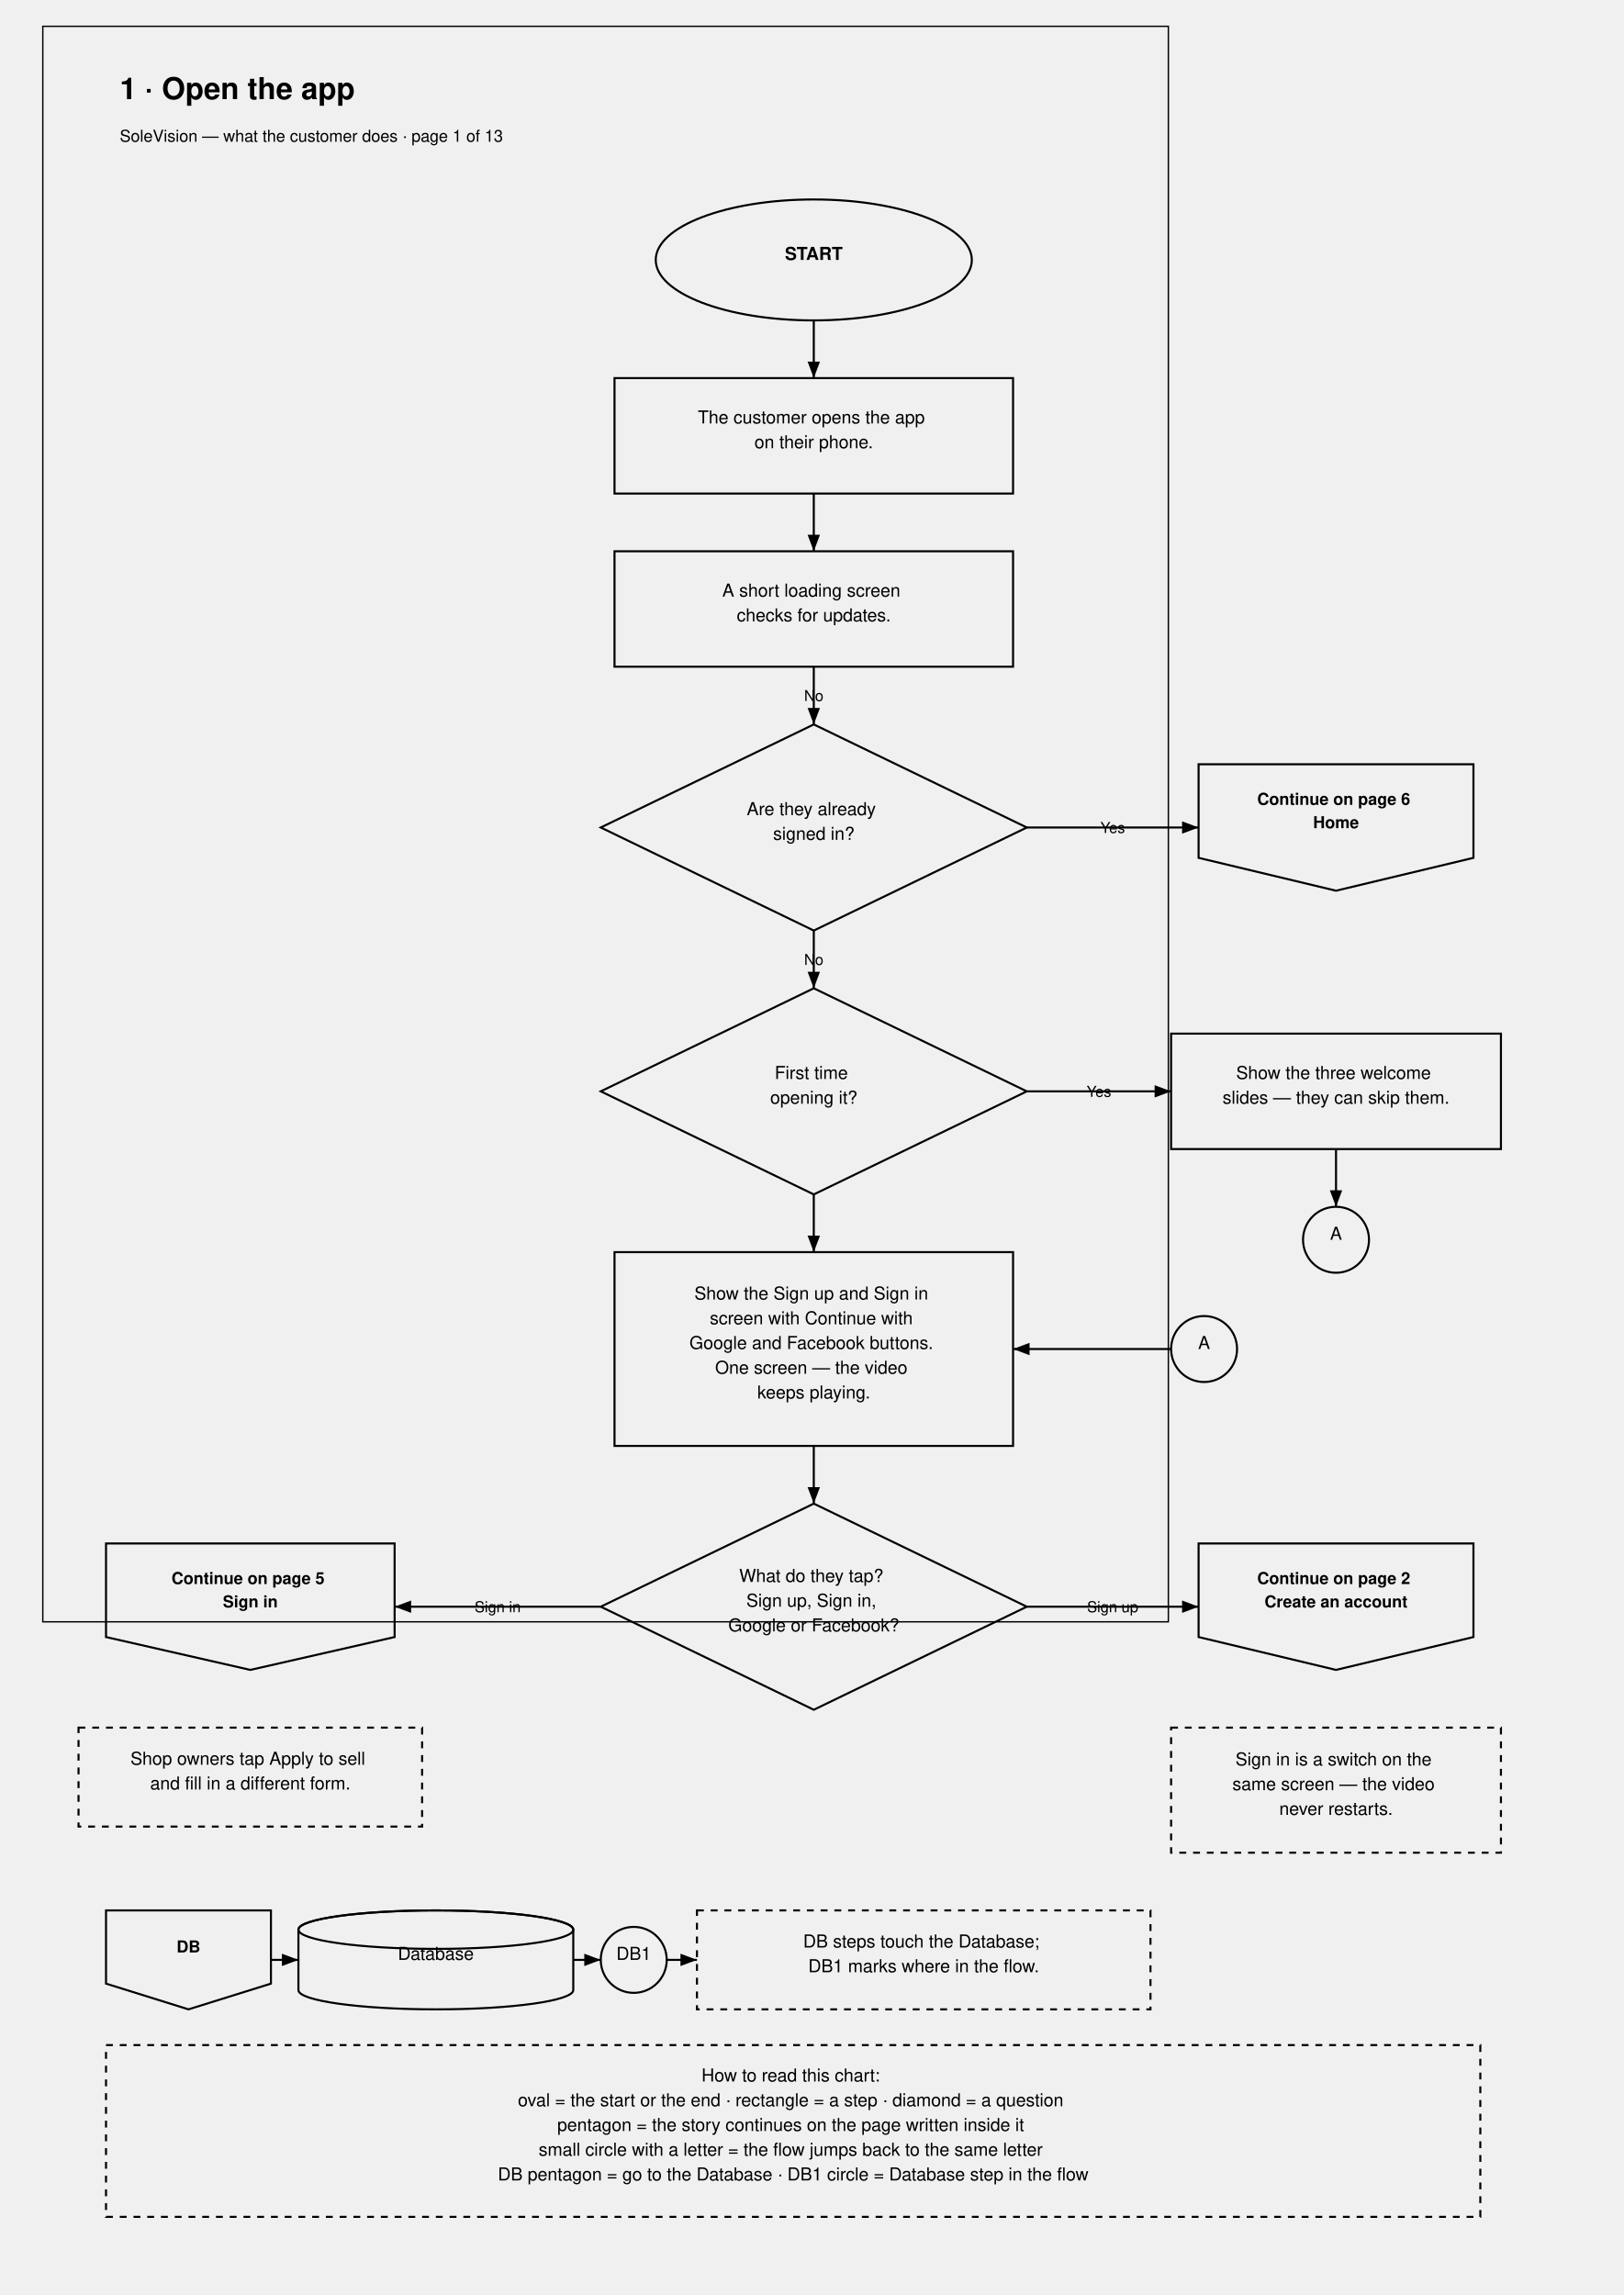
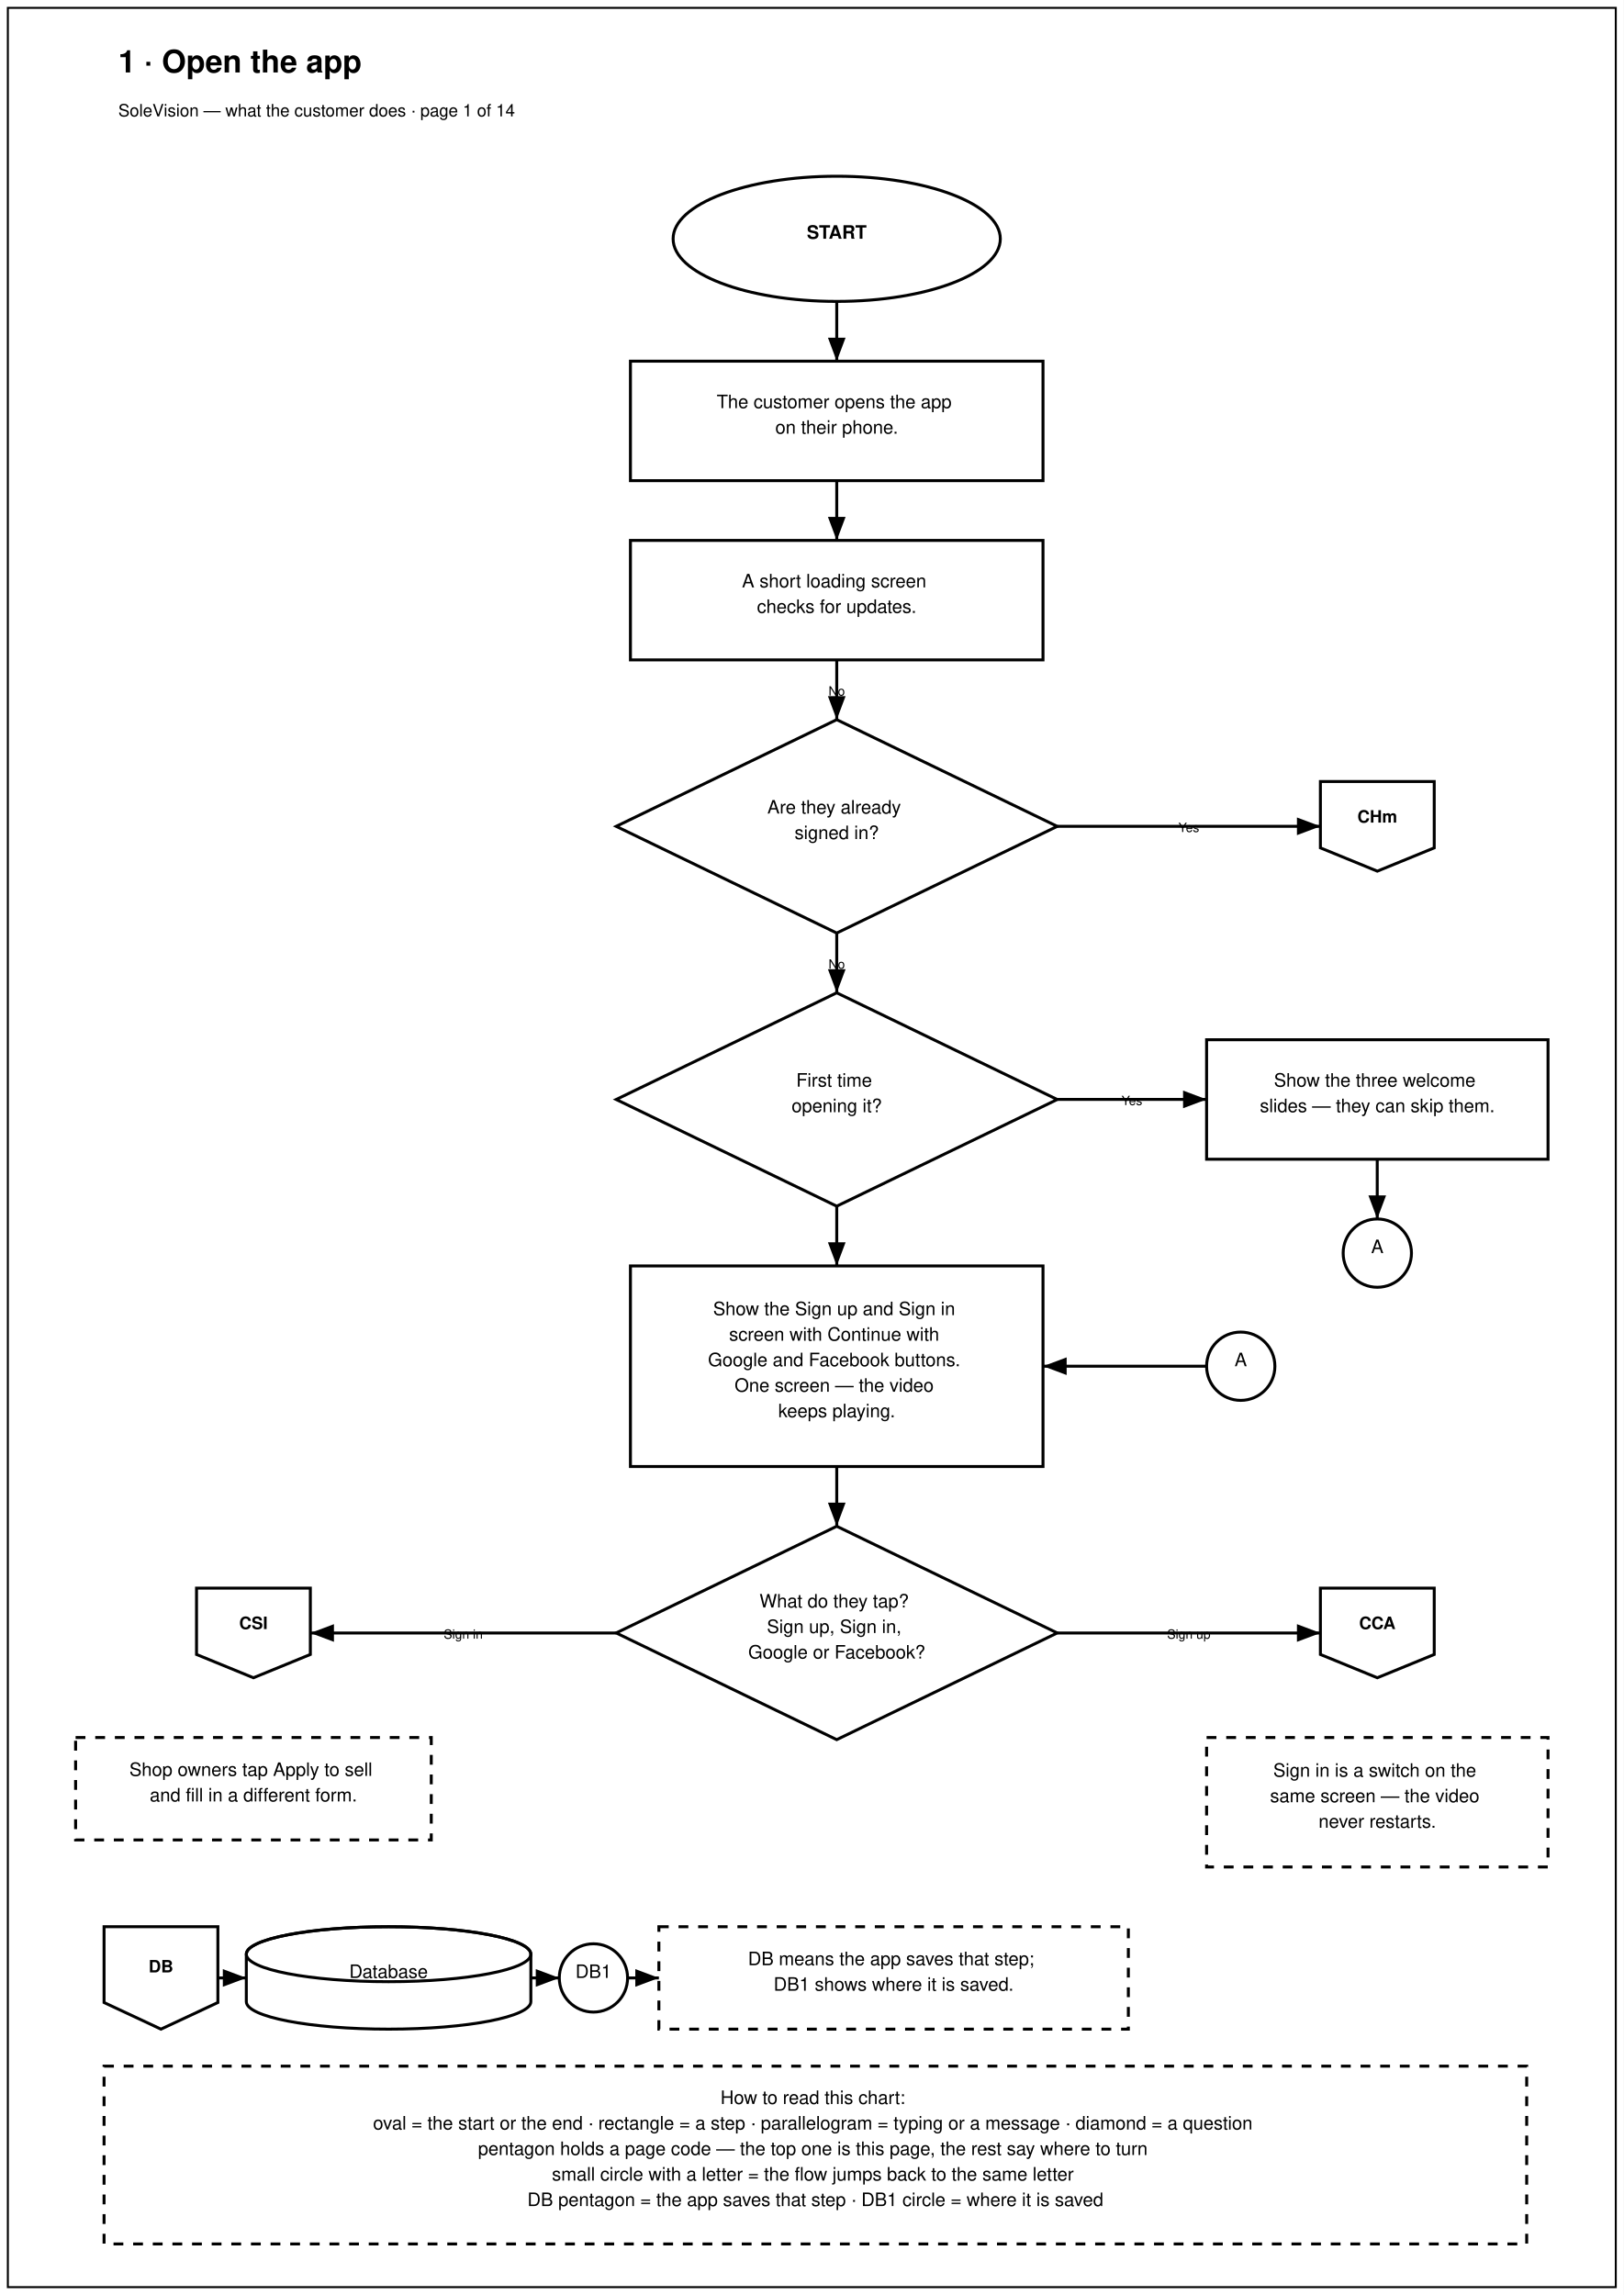
<svg xmlns="http://www.w3.org/2000/svg" width="827" height="1169" viewBox="0 0 827 1169">
-   <g transform="translate(40,40) scale(0.700) translate(-30.0,-42.0)">
-     <defs>
-       <marker id="arrow" markerWidth="10" markerHeight="10" refX="8" refY="3" orient="auto" markerUnits="strokeWidth">
-         <path d="M0,0 L8,3 L0,6 z" fill="#000000" />
-       </marker>
-     </defs>
-     <rect x="4" y="4" width="819" height="1161" fill="none" stroke="#000000" stroke-width="1" />
-     <text font-family="Helvetica, Arial, sans-serif" font-size="22" font-weight="bold" fill="#000000" text-anchor="start">
-       <tspan x="60" y="57.0">1 · Open the app</tspan>
-     </text>
-     <text font-family="Helvetica, Arial, sans-serif" font-size="12" fill="#000000" text-anchor="start">
-       <tspan x="60" y="88.0">SoleVision — what the customer does · page 1 of 13</tspan>
-     </text>
-     <polyline points="565.0,218.0 565.0,260.0" fill="none" stroke="#000000" stroke-width="1.5" marker-end="url(#arrow)" />
-     <polyline points="565.0,344.0 565.0,386.0" fill="none" stroke="#000000" stroke-width="1.5" marker-end="url(#arrow)" />
-     <polyline points="565.0,470.0 565.0,512.0" fill="none" stroke="#000000" stroke-width="1.5" marker-end="url(#arrow)" />
-     <polyline points="720.0,587.0 845.0,587.0" fill="none" stroke="#000000" stroke-width="1.5" marker-end="url(#arrow)" />
-     <polyline points="565.0,662.0 565.0,704.0" fill="none" stroke="#000000" stroke-width="1.5" marker-end="url(#arrow)" />
-     <polyline points="720.0,779.0 825.0,779.0" fill="none" stroke="#000000" stroke-width="1.5" marker-end="url(#arrow)" />
-     <polyline points="945.0,821.0 945.0,863.0" fill="none" stroke="#000000" stroke-width="1.5" marker-end="url(#arrow)" />
-     <polyline points="565.0,854.0 565.0,896.0" fill="none" stroke="#000000" stroke-width="1.5" marker-end="url(#arrow)" />
-     <polyline points="565.0,1037.0 565.0,1079.0" fill="none" stroke="#000000" stroke-width="1.5" marker-end="url(#arrow)" />
-     <polyline points="720.0,1154.0 845.0,1154.0" fill="none" stroke="#000000" stroke-width="1.5" marker-end="url(#arrow)" />
-     <polyline points="410.0,1154.0 260.0,1154.0" fill="none" stroke="#000000" stroke-width="1.5" marker-end="url(#arrow)" />
-     <polyline points="170.0,1411.0 190.0,1411.0" fill="none" stroke="#000000" stroke-width="1.5" marker-end="url(#arrow)" />
-     <polyline points="390.0,1411.0 410.0,1411.0" fill="none" stroke="#000000" stroke-width="1.5" marker-end="url(#arrow)" />
-     <polyline points="458.0,1411.0 480.0,1411.0" fill="none" stroke="#000000" stroke-width="1.5" marker-end="url(#arrow)" />
-     <polyline points="825.0,966.5 710.0,966.5" fill="none" stroke="#000000" stroke-width="1.5" marker-end="url(#arrow)" />
-     <text font-family="Helvetica, Arial, sans-serif" font-size="11" fill="#000000" text-anchor="middle">
-       <tspan x="565" y="495.0">No</tspan>
-     </text>
-     <text font-family="Helvetica, Arial, sans-serif" font-size="11" fill="#000000" text-anchor="middle">
-       <tspan x="782.5" y="591.0">Yes</tspan>
-     </text>
-     <text font-family="Helvetica, Arial, sans-serif" font-size="11" fill="#000000" text-anchor="middle">
-       <tspan x="565" y="687.0">No</tspan>
-     </text>
-     <text font-family="Helvetica, Arial, sans-serif" font-size="11" fill="#000000" text-anchor="middle">
-       <tspan x="772.5" y="783.0">Yes</tspan>
-     </text>
-     <text font-family="Helvetica, Arial, sans-serif" font-size="11" fill="#000000" text-anchor="middle">
-       <tspan x="782.5" y="1158.0">Sign up</tspan>
-     </text>
-     <text font-family="Helvetica, Arial, sans-serif" font-size="11" fill="#000000" text-anchor="middle">
-       <tspan x="335" y="1158.0">Sign in</tspan>
-     </text>
-     <ellipse cx="565" cy="174" rx="115" ry="44" fill="none" stroke="#000000" stroke-width="1.5" />
-     <text font-family="Helvetica, Arial, sans-serif" font-size="13" font-weight="bold" fill="#000000" text-anchor="middle">
-       <tspan x="565" y="174.0">START</tspan>
-     </text>
-     <rect x="420" y="260" width="290" height="84" rx="0" fill="none" stroke="#000000" stroke-width="1.5" />
-     <text font-family="Helvetica, Arial, sans-serif" font-size="13" fill="#000000" text-anchor="middle">
-       <tspan x="565" y="293.0">The customer opens the app</tspan>
-       <tspan x="565" y="311.0">on their phone.</tspan>
-     </text>
-     <rect x="420" y="386" width="290" height="84" rx="0" fill="none" stroke="#000000" stroke-width="1.5" />
-     <text font-family="Helvetica, Arial, sans-serif" font-size="13" fill="#000000" text-anchor="middle">
-       <tspan x="565" y="419.0">A short loading screen</tspan>
-       <tspan x="565" y="437.0">checks for updates.</tspan>
-     </text>
-     <polygon points="565,512 720,587 565,662 410,587" fill="none" stroke="#000000" stroke-width="1.5" />
-     <text font-family="Helvetica, Arial, sans-serif" font-size="13" fill="#000000" text-anchor="middle">
-       <tspan x="565" y="578.0">Are they already</tspan>
-       <tspan x="565" y="596.0">signed in?</tspan>
-     </text>
-     <polygon points="845,541 1045,541 1045,609.08 945,633 845,609.08" fill="none" stroke="#000000" stroke-width="1.5" />
-     <text font-family="Helvetica, Arial, sans-serif" font-size="12" font-weight="bold" fill="#000000" text-anchor="middle">
-       <tspan x="945" y="570.5">Continue on page 6</tspan>
-       <tspan x="945" y="587.5">Home</tspan>
-     </text>
-     <polygon points="565,704 720,779 565,854 410,779" fill="none" stroke="#000000" stroke-width="1.5" />
-     <text font-family="Helvetica, Arial, sans-serif" font-size="13" fill="#000000" text-anchor="middle">
-       <tspan x="565" y="770.0">First time</tspan>
-       <tspan x="565" y="788.0">opening it?</tspan>
-     </text>
-     <rect x="825" y="737" width="240" height="84" rx="0" fill="none" stroke="#000000" stroke-width="1.5" />
-     <text font-family="Helvetica, Arial, sans-serif" font-size="13" fill="#000000" text-anchor="middle">
-       <tspan x="945" y="770.0">Show the three welcome</tspan>
-       <tspan x="945" y="788.0">slides — they can skip them.</tspan>
-     </text>
-     <circle cx="945" cy="887" r="24" fill="none" stroke="#000000" stroke-width="1.5" />
-     <text font-family="Helvetica, Arial, sans-serif" font-size="13" fill="#000000" text-anchor="middle">
-       <tspan x="945" y="887.0">A</tspan>
-     </text>
-     <rect x="420" y="896" width="290" height="141" rx="0" fill="none" stroke="#000000" stroke-width="1.5" />
-     <text font-family="Helvetica, Arial, sans-serif" font-size="13" fill="#000000" text-anchor="middle">
-       <tspan x="565" y="930.5">Show the Sign up and Sign in</tspan>
-       <tspan x="565" y="948.5">screen with Continue with</tspan>
-       <tspan x="565" y="966.5">Google and Facebook buttons.</tspan>
-       <tspan x="565" y="984.5">One screen — the video</tspan>
-       <tspan x="565" y="1002.5">keeps playing.</tspan>
-     </text>
-     <polygon points="565,1079 720,1154 565,1229 410,1154" fill="none" stroke="#000000" stroke-width="1.5" />
-     <text font-family="Helvetica, Arial, sans-serif" font-size="13" fill="#000000" text-anchor="middle">
-       <tspan x="565" y="1136.0">What do they tap?</tspan>
-       <tspan x="565" y="1154.0">Sign up, Sign in,</tspan>
-       <tspan x="565" y="1172.0">Google or Facebook?</tspan>
-     </text>
-     <polygon points="845,1108 1045,1108 1045,1176.08 945,1200 845,1176.08" fill="none" stroke="#000000" stroke-width="1.5" />
-     <text font-family="Helvetica, Arial, sans-serif" font-size="12" font-weight="bold" fill="#000000" text-anchor="middle">
-       <tspan x="945" y="1137.5">Continue on page 2</tspan>
-       <tspan x="945" y="1154.5">Create an account</tspan>
-     </text>
-     <polygon points="50,1108 260,1108 260,1176.08 155,1200 50,1176.08" fill="none" stroke="#000000" stroke-width="1.5" />
-     <text font-family="Helvetica, Arial, sans-serif" font-size="12" font-weight="bold" fill="#000000" text-anchor="middle">
-       <tspan x="155" y="1137.5">Continue on page 5</tspan>
-       <tspan x="155" y="1154.5">Sign in</tspan>
-     </text>
-     <rect x="30" y="1242" width="250" height="72" rx="0" fill="none" stroke="#000000" stroke-width="1.5" stroke-dasharray="5 5" />
-     <text font-family="Helvetica, Arial, sans-serif" font-size="13" fill="#000000" text-anchor="middle">
-       <tspan x="155" y="1269.0">Shop owners tap Apply to sell</tspan>
-       <tspan x="155" y="1287.0">and fill in a different form.</tspan>
-     </text>
-     <rect x="825" y="1242" width="240" height="91" rx="0" fill="none" stroke="#000000" stroke-width="1.5" stroke-dasharray="5 5" />
-     <text font-family="Helvetica, Arial, sans-serif" font-size="13" fill="#000000" text-anchor="middle">
-       <tspan x="945" y="1269.5">Sign in is a switch on the</tspan>
-       <tspan x="945" y="1287.5">same screen — the video</tspan>
-       <tspan x="945" y="1305.5">never restarts.</tspan>
-     </text>
-     <polygon points="50,1375 170,1375 170,1428.28 110,1447 50,1428.28" fill="none" stroke="#000000" stroke-width="1.5" />
-     <text font-family="Helvetica, Arial, sans-serif" font-size="12" font-weight="bold" fill="#000000" text-anchor="middle">
-       <tspan x="110" y="1405.6">DB</tspan>
-     </text>
-     <path d="M190,1389 L190,1433 A100,14 0 0,0 390,1433 L390,1389 A100,14 0 0,0 190,1389 Z" fill="none" stroke="#000000" stroke-width="1.5" />
-     <ellipse cx="290" cy="1389" rx="100" ry="14" fill="none" stroke="#000000" stroke-width="1.5" />
-     <text font-family="Helvetica, Arial, sans-serif" font-size="13" fill="#000000" text-anchor="middle">
-       <tspan x="290" y="1411.0">Database</tspan>
-     </text>
-     <circle cx="434" cy="1411" r="24" fill="none" stroke="#000000" stroke-width="1.5" />
-     <text font-family="Helvetica, Arial, sans-serif" font-size="13" fill="#000000" text-anchor="middle">
-       <tspan x="434" y="1411.0">DB1</tspan>
-     </text>
-     <rect x="480" y="1375" width="330" height="72" rx="0" fill="none" stroke="#000000" stroke-width="1.5" stroke-dasharray="5 5" />
-     <text font-family="Helvetica, Arial, sans-serif" font-size="13" fill="#000000" text-anchor="middle">
-       <tspan x="645" y="1402.0">DB steps touch the Database;</tspan>
-       <tspan x="645" y="1420.0">DB1 marks where in the flow.</tspan>
-     </text>
-     <rect x="50" y="1473" width="1000" height="125" rx="0" fill="none" stroke="#000000" stroke-width="1.5" stroke-dasharray="5 5" />
-     <text font-family="Helvetica, Arial, sans-serif" font-size="13" fill="#000000" text-anchor="middle">
-       <tspan x="550" y="1499.5">How to read this chart:</tspan>
-       <tspan x="550" y="1517.5">oval = the start or the end  ·  rectangle = a step  ·  diamond = a question</tspan>
-       <tspan x="550" y="1535.5">pentagon = the story continues on the page written inside it</tspan>
-       <tspan x="550" y="1553.5">small circle with a letter = the flow jumps back to the same letter</tspan>
-       <tspan x="550" y="1571.5">DB pentagon = go to the Database  ·  DB1 circle = Database step in the flow</tspan>
-     </text>
-     <circle cx="849" cy="966.5" r="24" fill="none" stroke="#000000" stroke-width="1.5" />
-     <text font-family="Helvetica, Arial, sans-serif" font-size="13" fill="#000000" text-anchor="middle">
-       <tspan x="849" y="966.5">A</tspan>
-     </text>
-   </g>
+   <rect x="0" y="0" width="827" height="1169" fill="#FFFFFF" />
+   <defs>
+     <marker id="arrow" markerWidth="10" markerHeight="10" refX="8" refY="3" orient="auto" markerUnits="strokeWidth">
+       <path d="M0,0 L8,3 L0,6 z" fill="#000000" />
+     </marker>
+   </defs>
+   <rect x="4" y="4" width="819" height="1161" fill="none" stroke="#000000" stroke-width="1" />
+   <text font-family="Helvetica, Arial, sans-serif" font-size="15.942" font-weight="bold" fill="#000000" text-anchor="start">
+     <tspan x="60.248" y="36.9">1 · Open the app</tspan>
+   </text>
+   <text font-family="Helvetica, Arial, sans-serif" font-size="8.695" fill="#000000" text-anchor="start">
+     <tspan x="60.248" y="59.3">SoleVision — what the customer does · page 1 of 14</tspan>
+   </text>
+   <polyline points="426.2,153.5 426.2,184.0" fill="none" stroke="#000000" stroke-width="1.5" marker-end="url(#arrow)" />
+   <polyline points="426.2,244.8 426.2,275.3" fill="none" stroke="#000000" stroke-width="1.5" marker-end="url(#arrow)" />
+   <polyline points="426.2,336.1 426.2,366.6" fill="none" stroke="#000000" stroke-width="1.5" marker-end="url(#arrow)" />
+   <polyline points="538.5,420.9 672.6,420.9 672.6,420.9" fill="none" stroke="#000000" stroke-width="1.5" marker-end="url(#arrow)" />
+   <polyline points="426.2,475.3 426.2,505.7" fill="none" stroke="#000000" stroke-width="1.5" marker-end="url(#arrow)" />
+   <polyline points="538.5,560.0 614.6,560.0" fill="none" stroke="#000000" stroke-width="1.5" marker-end="url(#arrow)" />
+   <polyline points="701.5,590.5 701.5,620.9" fill="none" stroke="#000000" stroke-width="1.5" marker-end="url(#arrow)" />
+   <polyline points="426.2,614.4 426.2,644.8" fill="none" stroke="#000000" stroke-width="1.5" marker-end="url(#arrow)" />
+   <polyline points="426.2,747.0 426.2,777.4" fill="none" stroke="#000000" stroke-width="1.5" marker-end="url(#arrow)" />
+   <polyline points="538.5,831.8 672.6,831.8" fill="none" stroke="#000000" stroke-width="1.5" marker-end="url(#arrow)" />
+   <polyline points="313.9,831.8 158.1,831.8" fill="none" stroke="#000000" stroke-width="1.5" marker-end="url(#arrow)" />
+   <polyline points="111.0,1007.5 125.5,1007.5" fill="none" stroke="#000000" stroke-width="1.5" marker-end="url(#arrow)" />
+   <polyline points="270.4,1007.5 284.9,1007.5" fill="none" stroke="#000000" stroke-width="1.5" marker-end="url(#arrow)" />
+   <polyline points="319.7,1007.5 335.6,1007.5" fill="none" stroke="#000000" stroke-width="1.5" marker-end="url(#arrow)" />
+   <polyline points="614.6,695.9 531.3,695.9" fill="none" stroke="#000000" stroke-width="1.5" marker-end="url(#arrow)" />
+   <text font-family="Helvetica, Arial, sans-serif" font-size="6.522" fill="#000000" text-anchor="middle">
+     <tspan x="426.181" y="354.3">No</tspan>
+   </text>
+   <text font-family="Helvetica, Arial, sans-serif" font-size="6.522" fill="#000000" text-anchor="middle">
+     <tspan x="605.524" y="423.8">Yes</tspan>
+   </text>
+   <text font-family="Helvetica, Arial, sans-serif" font-size="6.522" fill="#000000" text-anchor="middle">
+     <tspan x="426.181" y="493.4">No</tspan>
+   </text>
+   <text font-family="Helvetica, Arial, sans-serif" font-size="6.522" fill="#000000" text-anchor="middle">
+     <tspan x="576.539" y="562.9">Yes</tspan>
+   </text>
+   <text font-family="Helvetica, Arial, sans-serif" font-size="6.522" fill="#000000" text-anchor="middle">
+     <tspan x="605.524" y="834.7">Sign up</tspan>
+   </text>
+   <text font-family="Helvetica, Arial, sans-serif" font-size="6.522" fill="#000000" text-anchor="middle">
+     <tspan x="235.968" y="834.7">Sign in</tspan>
+   </text>
+   <ellipse cx="426.181" cy="121.65" rx="83.331" ry="31.883" fill="none" stroke="#000000" stroke-width="1.5" />
+   <text font-family="Helvetica, Arial, sans-serif" font-size="9.42" font-weight="bold" fill="#000000" text-anchor="middle">
+     <tspan x="426.181" y="121.6">START</tspan>
+   </text>
+   <rect x="321.111" y="183.967" width="210.139" height="60.868" rx="0" fill="none" stroke="#000000" stroke-width="1.5" />
+   <text font-family="Helvetica, Arial, sans-serif" font-size="9.42" fill="#000000" text-anchor="middle">
+     <tspan x="426.181" y="207.9">The customer opens the app</tspan>
+     <tspan x="426.181" y="220.9">on their phone.</tspan>
+   </text>
+   <rect x="321.111" y="275.269" width="210.139" height="60.868" rx="0" fill="none" stroke="#000000" stroke-width="1.5" />
+   <text font-family="Helvetica, Arial, sans-serif" font-size="9.42" fill="#000000" text-anchor="middle">
+     <tspan x="426.181" y="299.2">A short loading screen</tspan>
+     <tspan x="426.181" y="312.2">checks for updates.</tspan>
+   </text>
+   <polygon points="426.181,366.571 538.497,420.917 426.181,475.264 313.865,420.917" fill="none" stroke="#000000" stroke-width="1.5" />
+   <text font-family="Helvetica, Arial, sans-serif" font-size="9.42" fill="#000000" text-anchor="middle">
+     <tspan x="426.181" y="414.4">Are they already</tspan>
+     <tspan x="426.181" y="427.4">signed in?</tspan>
+   </text>
+   <polygon points="672.551,398.092 730.521,398.092 730.521,431.874 701.536,443.743 672.551,431.874" fill="none" stroke="#000000" stroke-width="1.5" />
+   <text font-family="Helvetica, Arial, sans-serif" font-size="8.695" font-weight="bold" fill="#000000" text-anchor="middle">
+     <tspan x="701.536" y="419.0">CHm</tspan>
+   </text>
+   <polygon points="426.181,505.698 538.497,560.044 426.181,614.391 313.865,560.044" fill="none" stroke="#000000" stroke-width="1.5" />
+   <text font-family="Helvetica, Arial, sans-serif" font-size="9.42" fill="#000000" text-anchor="middle">
+     <tspan x="426.181" y="553.5">First time</tspan>
+     <tspan x="426.181" y="566.5">opening it?</tspan>
+   </text>
+   <rect x="614.582" y="529.61" width="173.909" height="60.868" rx="0" fill="none" stroke="#000000" stroke-width="1.5" />
+   <text font-family="Helvetica, Arial, sans-serif" font-size="9.42" fill="#000000" text-anchor="middle">
+     <tspan x="701.536" y="553.5">Show the three welcome</tspan>
+     <tspan x="701.536" y="566.5">slides — they can skip them.</tspan>
+   </text>
+   <circle cx="701.536" cy="638.303" r="17.391" fill="none" stroke="#000000" stroke-width="1.5" />
+   <text font-family="Helvetica, Arial, sans-serif" font-size="9.42" fill="#000000" text-anchor="middle">
+     <tspan x="701.536" y="638.3">A</tspan>
+   </text>
+   <rect x="321.111" y="644.825" width="210.139" height="102.171" rx="0" fill="none" stroke="#000000" stroke-width="1.5" />
+   <text font-family="Helvetica, Arial, sans-serif" font-size="9.42" fill="#000000" text-anchor="middle">
+     <tspan x="426.181" y="669.9">Show the Sign up and Sign in</tspan>
+     <tspan x="426.181" y="682.9">screen with Continue with</tspan>
+     <tspan x="426.181" y="695.9">Google and Facebook buttons.</tspan>
+     <tspan x="426.181" y="708.9">One screen — the video</tspan>
+     <tspan x="426.181" y="721.9">keeps playing.</tspan>
+   </text>
+   <polygon points="426.181,777.43 538.497,831.776 426.181,886.123 313.865,831.776" fill="none" stroke="#000000" stroke-width="1.5" />
+   <text font-family="Helvetica, Arial, sans-serif" font-size="9.42" fill="#000000" text-anchor="middle">
+     <tspan x="426.181" y="818.8">What do they tap?</tspan>
+     <tspan x="426.181" y="831.8">Sign up, Sign in,</tspan>
+     <tspan x="426.181" y="844.8">Google or Facebook?</tspan>
+   </text>
+   <polygon points="672.551,808.951 730.521,808.951 730.521,842.732 701.536,854.602 672.551,842.732" fill="none" stroke="#000000" stroke-width="1.5" />
+   <text font-family="Helvetica, Arial, sans-serif" font-size="8.695" font-weight="bold" fill="#000000" text-anchor="middle">
+     <tspan x="701.536" y="829.8">CCA</tspan>
+   </text>
+   <polygon points="100.102,808.951 158.072,808.951 158.072,842.732 129.087,854.602 100.102,842.732" fill="none" stroke="#000000" stroke-width="1.5" />
+   <text font-family="Helvetica, Arial, sans-serif" font-size="8.695" font-weight="bold" fill="#000000" text-anchor="middle">
+     <tspan x="129.087" y="829.8">CSI</tspan>
+   </text>
+   <rect x="38.51" y="885.036" width="181.155" height="52.173" rx="0" fill="none" stroke="#000000" stroke-width="1.5" stroke-dasharray="5 5" />
+   <text font-family="Helvetica, Arial, sans-serif" font-size="9.42" fill="#000000" text-anchor="middle">
+     <tspan x="129.087" y="904.6">Shop owners tap Apply to sell</tspan>
+     <tspan x="129.087" y="917.6">and fill in a different form.</tspan>
+   </text>
+   <rect x="614.582" y="885.036" width="173.909" height="65.94" rx="0" fill="none" stroke="#000000" stroke-width="1.5" stroke-dasharray="5 5" />
+   <text font-family="Helvetica, Arial, sans-serif" font-size="9.42" fill="#000000" text-anchor="middle">
+     <tspan x="701.536" y="905.0">Sign in is a switch on the</tspan>
+     <tspan x="701.536" y="918.0">same screen — the video</tspan>
+     <tspan x="701.536" y="931.0">never restarts.</tspan>
+   </text>
+   <polygon points="53.002,981.41 110.972,981.41 110.972,1020.018 81.987,1033.583 53.002,1020.018" fill="none" stroke="#000000" stroke-width="1.5" />
+   <text font-family="Helvetica, Arial, sans-serif" font-size="8.695" font-weight="bold" fill="#000000" text-anchor="middle">
+     <tspan x="81.987" y="1004.7">DB</tspan>
+   </text>
+   <path d="M125.464,995.41 L125.464,1019.583 A72.462,14 0 0,0 270.388,1019.583 L270.388,995.41 A72.462,14 0 0,0 125.464,995.41 Z" fill="none" stroke="#000000" stroke-width="1.5" />
+   <ellipse cx="197.926" cy="995.41" rx="72.462" ry="14" fill="none" stroke="#000000" stroke-width="1.5" />
+   <text font-family="Helvetica, Arial, sans-serif" font-size="9.42" fill="#000000" text-anchor="middle">
+     <tspan x="197.926" y="1007.5">Database</tspan>
+   </text>
+   <circle cx="302.271" cy="1007.496" r="17.391" fill="none" stroke="#000000" stroke-width="1.5" />
+   <text font-family="Helvetica, Arial, sans-serif" font-size="9.42" fill="#000000" text-anchor="middle">
+     <tspan x="302.271" y="1007.5">DB1</tspan>
+   </text>
+   <rect x="335.603" y="981.41" width="239.124" height="52.173" rx="0" fill="none" stroke="#000000" stroke-width="1.5" stroke-dasharray="5 5" />
+   <text font-family="Helvetica, Arial, sans-serif" font-size="9.42" fill="#000000" text-anchor="middle">
+     <tspan x="455.166" y="1001.0">DB means the app saves that step;</tspan>
+     <tspan x="455.166" y="1014.0">DB1 shows where it is saved.</tspan>
+   </text>
+   <rect x="53.002" y="1052.423" width="724.619" height="90.577" rx="0" fill="none" stroke="#000000" stroke-width="1.5" stroke-dasharray="5 5" />
+   <text font-family="Helvetica, Arial, sans-serif" font-size="9.42" fill="#000000" text-anchor="middle">
+     <tspan x="415.312" y="1071.7">How to read this chart:</tspan>
+     <tspan x="415.312" y="1084.7">oval = the start or the end  ·  rectangle = a step  ·  parallelogram = typing or a message  ·  diamond = a question</tspan>
+     <tspan x="415.312" y="1097.7">pentagon holds a page code — the top one is this page, the rest say where to turn</tspan>
+     <tspan x="415.312" y="1110.7">small circle with a letter = the flow jumps back to the same letter</tspan>
+     <tspan x="415.312" y="1123.7">DB pentagon = the app saves that step  ·  DB1 circle = where it is saved</tspan>
+   </text>
+   <circle cx="631.973" cy="695.91" r="17.391" fill="none" stroke="#000000" stroke-width="1.5" />
+   <text font-family="Helvetica, Arial, sans-serif" font-size="9.42" fill="#000000" text-anchor="middle">
+     <tspan x="631.973" y="695.9">A</tspan>
+   </text>
</svg>
